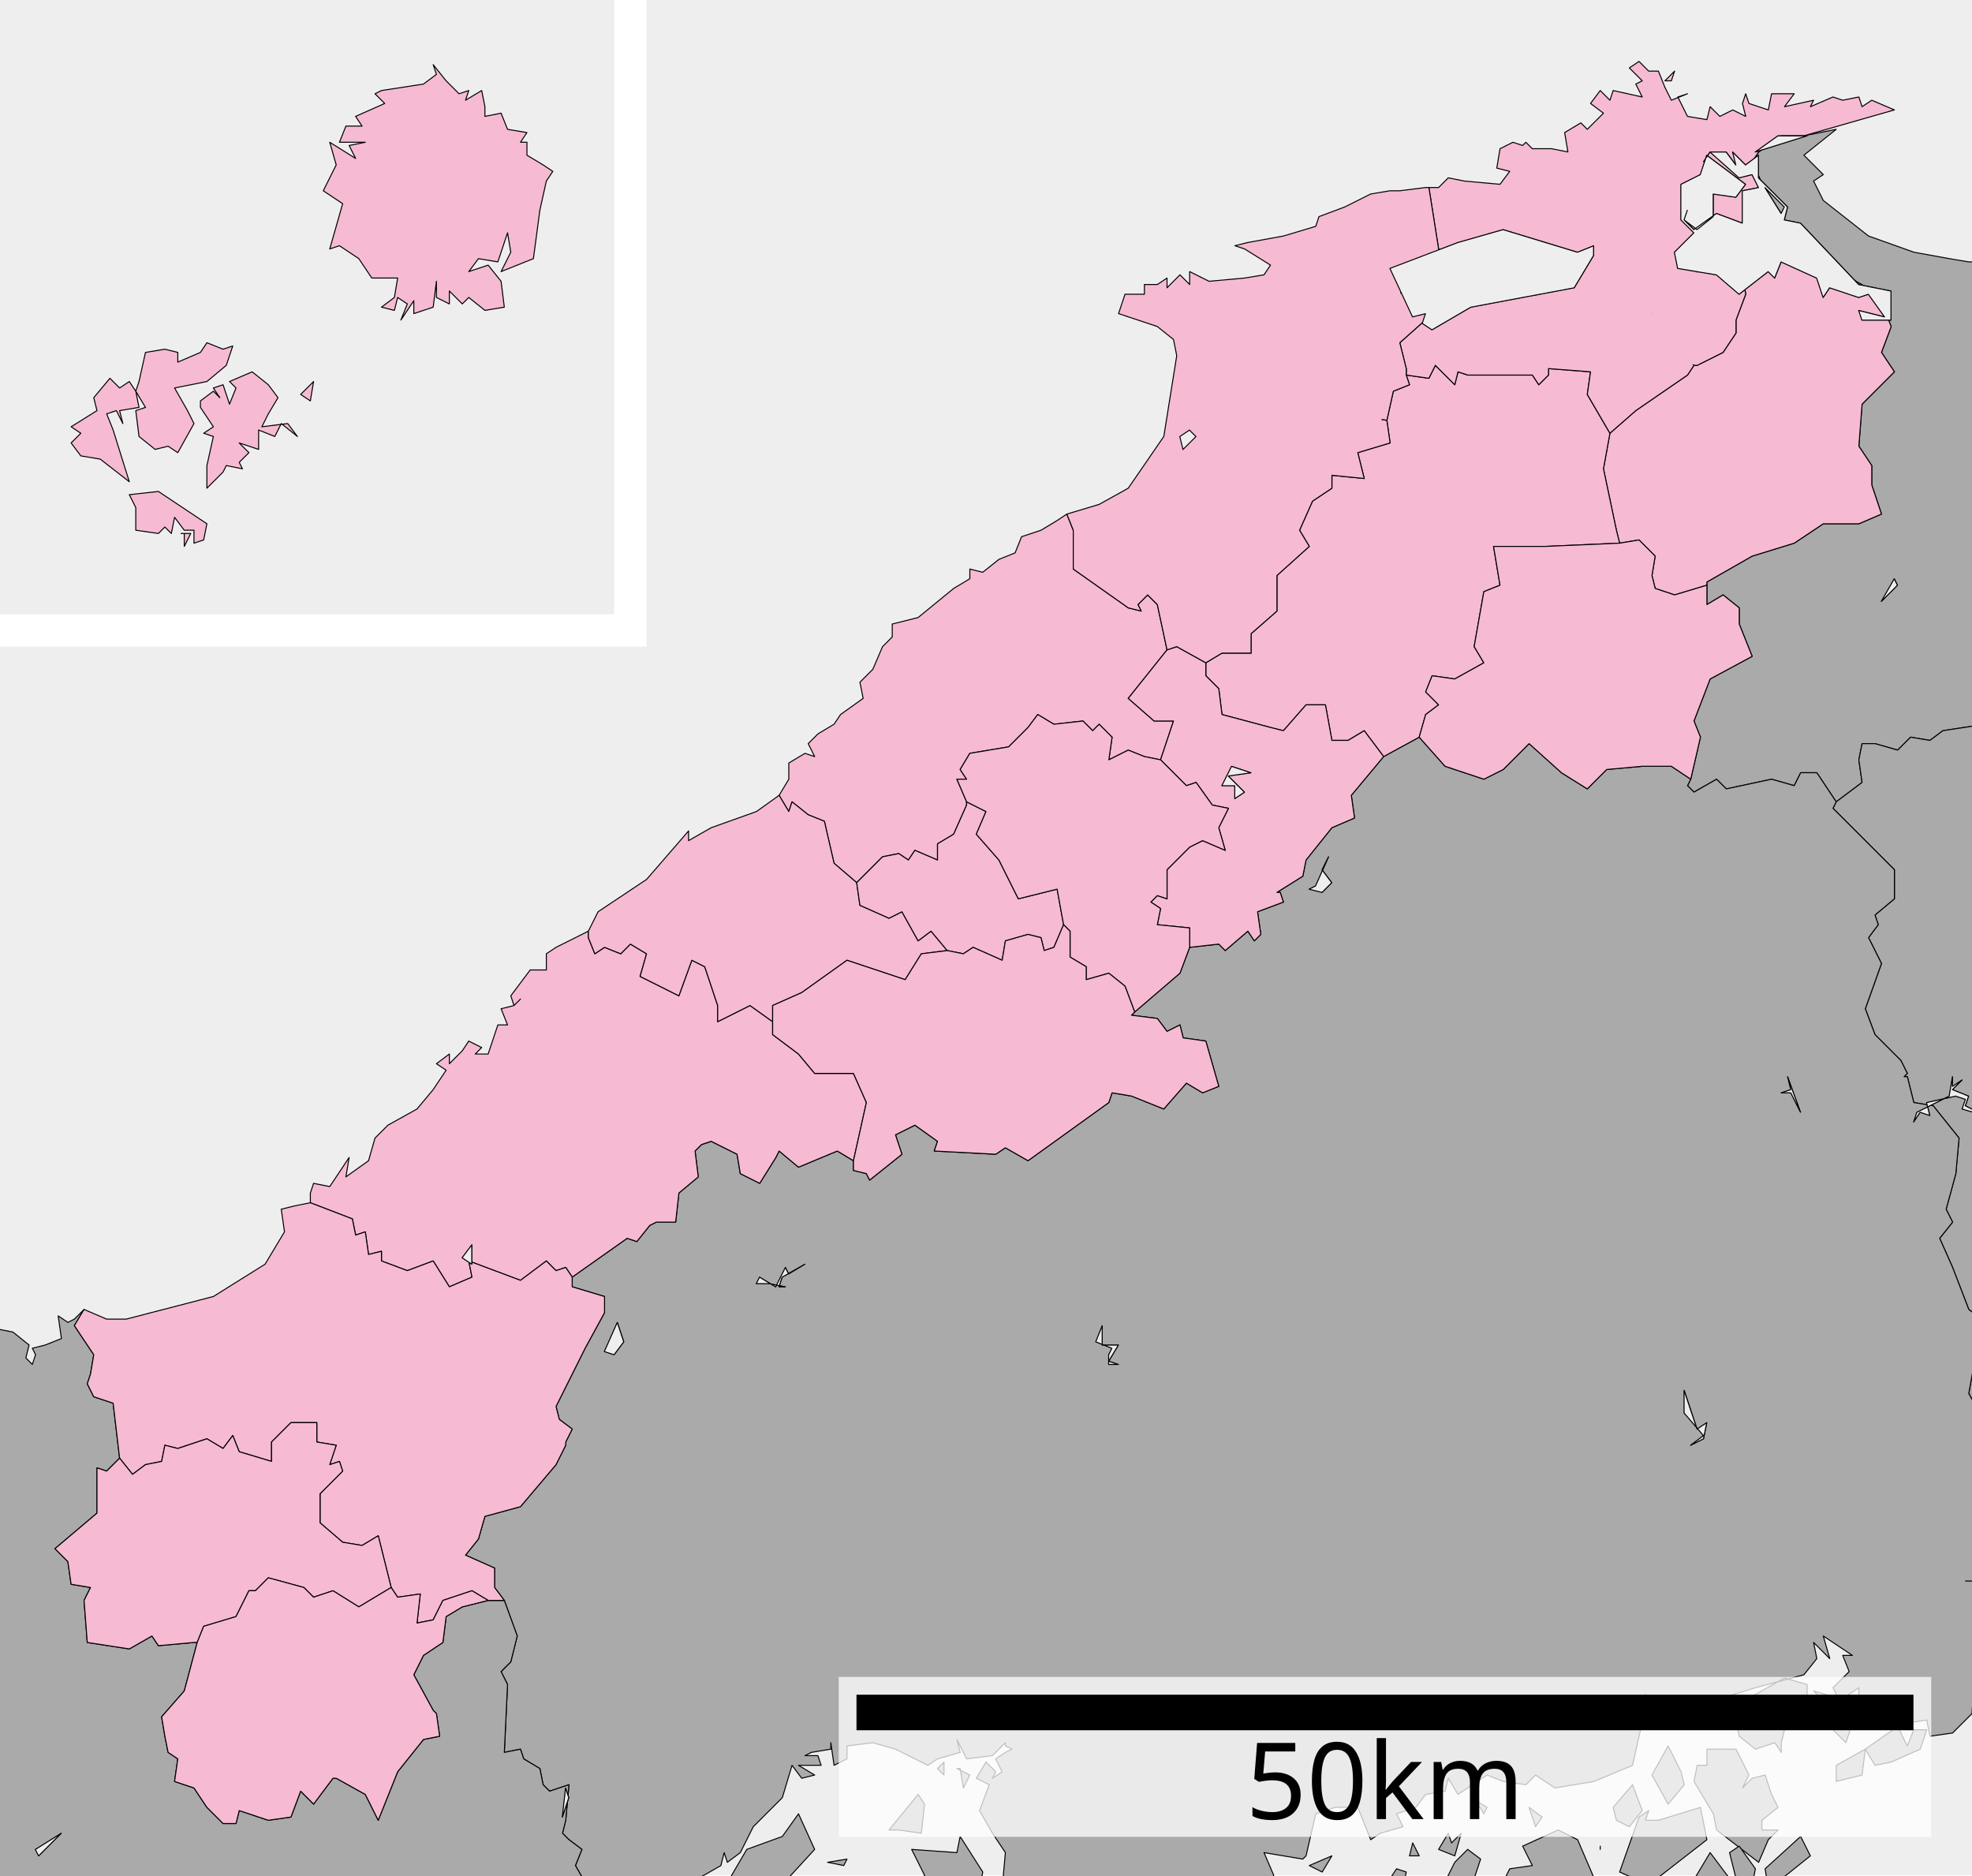
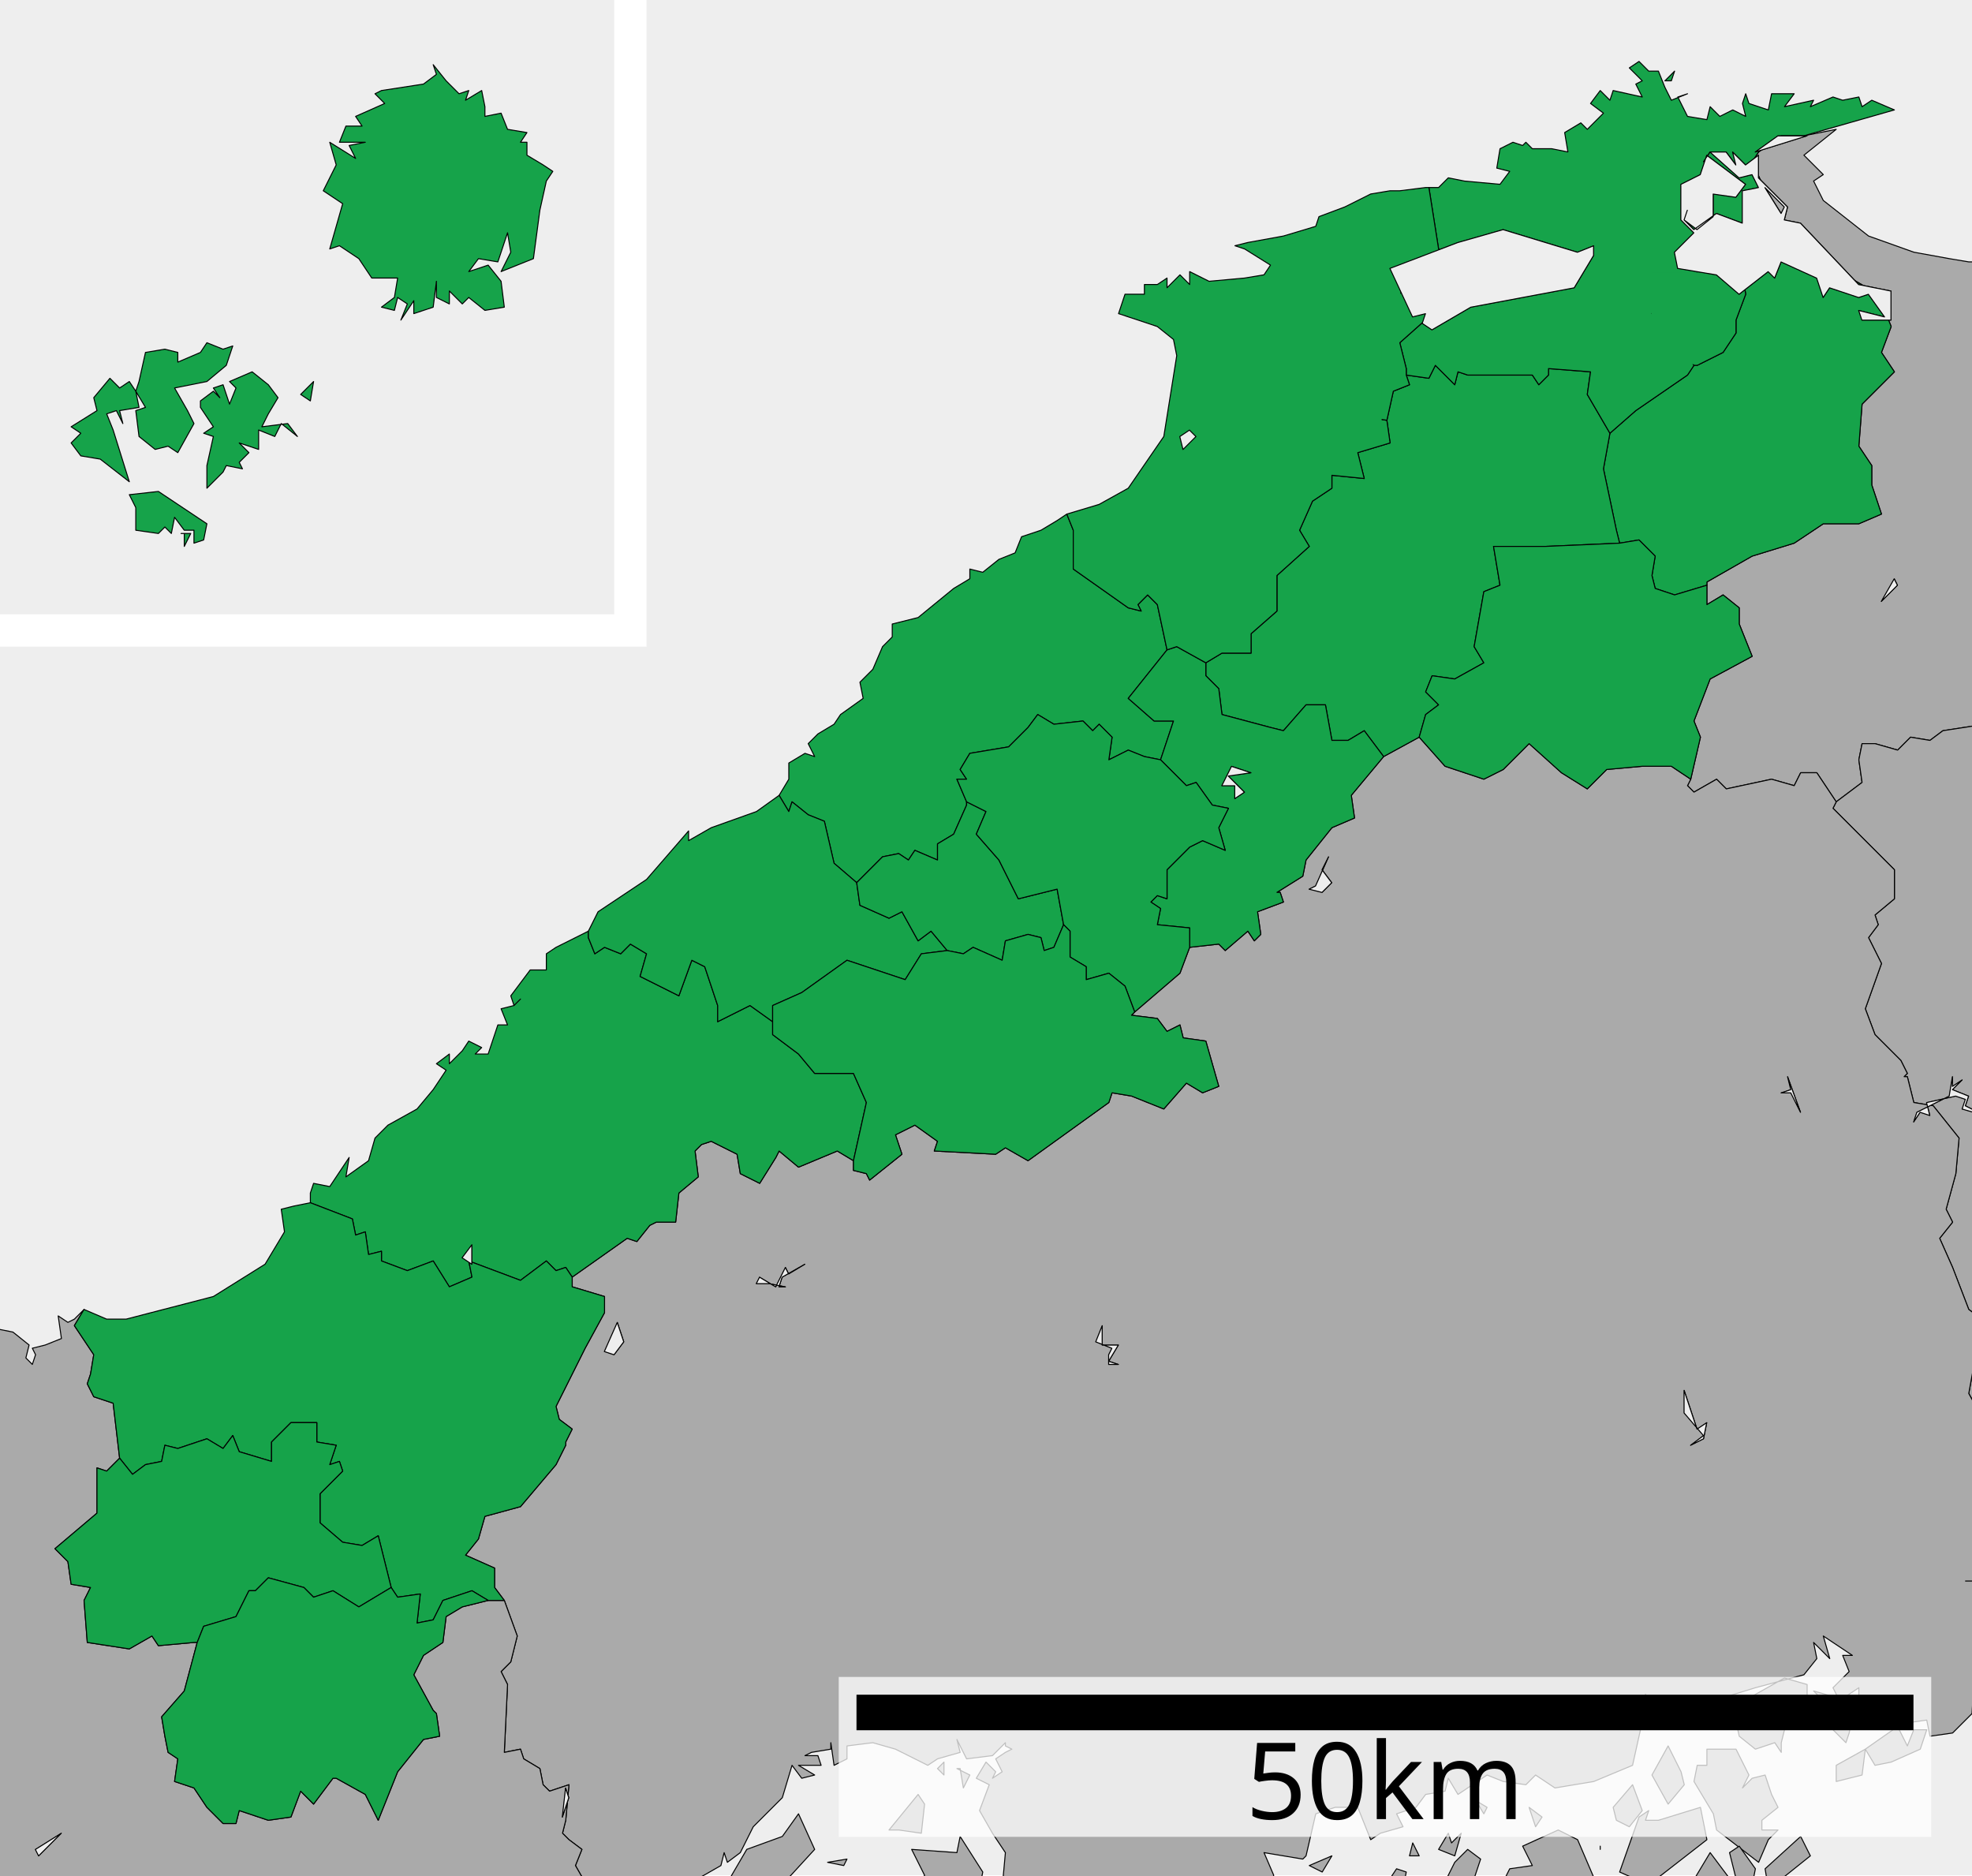
<svg xmlns="http://www.w3.org/2000/svg" xmlns:xlink="http://www.w3.org/1999/xlink" id="svg3270" version="1.1" height="374.886" width="394.277">
  <defs id="defs3438">
    <defs id="defs3400">
      <path id="32525" d="m 80,135 v -2 l 5,2 2,-4 5,4 -3,-4 -8,1 2,-4 3,-5 -3,-4 -5,-4 -7,3 2,2 -2,5 -2,-6 -3,1 2,3 -2,-2 -4,3 v 2 l 4,6 -3,2 3,1 -2,9 v 7 l 1,-1 4,-4 1,-2 5,1 -1,-2 3,-3 -3,-3 6,2 z m 13,-13 3,2 1,-6 z" />
      <path id="32526" d="m 22,137 3,4 6,1 9,7 -5,-16 -2,-5 3,-1 2,4 -1,-4 6,-1 -1,-5 3,5 -3,1 1,8 5,4 4,-1 3,2 5,-9 -2,-4 -4,-7 10,-2 6,-5 2,-6 -3,1 -5,-2 -2,3 -7,3 v -3 l -4,-1 -6,1 -2,9 -1,3 -2,-3 -3,2 -3,-3 -5,6 1,4 -8,5 3,2 z" />
      <path id="32527" d="m 57,164 h 3 v 4 l 3,-1 1,-5 -9,-6 -6,-4 -9,1 2,4 v 7 l 7,1 2,-2 2,2 1,-5 z m -1,1 h 1 v 4 l 2,-4 z" />
      <path id="32528" d="m 165,80 2,-15 2,-9 2,-3 -3,-2 -5,-3 v -4 h -2 l 2,-3 -6,-1 -2,-5 -5,1 v -3 l -1,-5 -5,3 1,-3 -3,1 -4,-4 -4,-5 1,3 -4,3 -13,2 -2,1 3,3 -9,4 2,3 h -5 l -2,5 h 4 4 l -5,1 2,4 -8,-5 2,7 -4,8 3,2 3,2 -4,14 3,-1 6,4 4,6 h 8 l -1,6 -4,3 4,1 1,-4 3,2 -2,5 4,-6 v 4 l 6,-2 1,-8 v 5 l 4,2 v -4 l 4,4 2,-2 5,4 6,-1 -1,-8 -4,-5 -6,2 3,-4 6,1 3,-9 1,6 -3,6 z" />
    </defs>
    <defs id="defs3278">
      <path id="31000" d="m 614,208 -3,-6 v -5 l 3,-2 z m 0,-127 h -1 -4 l -6,-1 -11,-2 -14,-5 -14,-11 -3,-6 3,-2 -6,-6 10,-8 -10,2 h -7 l -7,5 -2,3 9,20 v 1 l 1,1 10,8 19,11 4,10 -3,8 4,6 -10,10 -1,13 4,6 v 6 l 3,9 -7,3 h -11 l -9,6 -13,4 -14,8 v 1 6 l 5,-3 5,4 v 5 l 4,10 -13,7 -5,13 2,5 -3,13 -1,2 2,2 7,-4 3,3 14,-3 7,2 2,-4 h 5 l 6,9 8,-6 -1,-7 1,-5 h 4 l 7,2 4,-4 6,1 4,-3 13,-2 z" />
      <path id="33000" d="m 614,195 -3,2 v 5 l 3,6 z m 0,29 -13,2 -4,3 -6,-1 -4,4 -7,-2 h -4 l -1,5 1,7 -8,6 -1,2 19,19 v 9 l -6,5 1,3 -3,4 4,8 -5,14 3,8 8,8 2,4 -1,1 h 1 l 2,8 6,1 8,10 -1,11 -3,11 2,4 -4,5 4,9 5,13 4,3 1,1 z m 0,192 -3,4 -2,11 5,9 z" />
      <path id="34000" d="m 303,584 1,-5 -7,-11 -1,5 -14,-1 4,8 -2,4 z m -28,0 v -1 l -7,1 z m -12,0 -1,-3 -2,2 v 1 z m 192,0 3,-9 -4,-3 -4,4 -4,8 z m -15,0 v -2 l -2,2 z m -199,0 11,-12 -5,-11 -5,7 -11,4 -7,12 z m 193,0 1,-5 -3,-1 -2,3 3,3 z m -29,-7 4,2 3,-5 z m -144,0 1,-2 -6,1 z m 175,-3 h 3 l -2,-4 z m 12,-7 -3,5 5,2 2,-7 -3,3 z m 47,4 v 1 z m 33,-2 -2,-10 -13,4 h -4 l 1,-3 -3,2 -6,17 9,4 z m 86,-80 h -6 z m 0,-49 -5,-9 2,-11 3,-4 z m -401,144 1,-2 2,-1 7,-4 1,-4 1,3 4,-3 4,-8 9,-9 3,-10 3,4 4,-1 -5,-3 h 7 l -1,-3 h -4 l 2,-1 6,-1 v -2 l 1,7 4,-2 v -4 l 8,-1 7,2 6,3 4,2 3,-2 7,-2 -1,-4 3,6 8,-1 4,-4 v 1 l 2,1 -2,1 -3,2 2,4 -3,2 1,-2 -3,-3 -3,5 4,2 -3,8 4,7 4,6 -1,11 z m 185,0 -2,-3 -3,3 z m -5,0 1,-4 -3,-7 12,2 1,-1 3,-13 6,-2 h 7 l 4,10 3,-2 7,-2 -2,-4 6,-2 3,-4 6,-1 1,-4 3,5 9,-6 5,2 7,1 3,-3 6,4 12,-2 12,-5 4,-18 -3,-3 3,1 v -2 l 1,3 10,4 10,-5 13,-4 15,-4 4,-5 -1,-5 5,5 -2,-7 9,6 h -3 l 2,5 -5,5 2,4 6,-4 v 3 l 1,4 v -1 h 7 l 6,5 7,-1 1,5 7,-1 6,-6 1,-16 3,-2 V 409 l -1,-1 -4,-3 -5,-13 -4,-9 4,-5 -2,-4 3,-11 1,-11 -8,-10 -6,-1 -2,-8 h -1 l 1,-1 -2,-4 -8,-8 -3,-8 5,-14 -4,-8 3,-4 -1,-3 6,-5 v -9 l -19,-19 1,-2 -6,-9 h -5 l -2,4 -7,-2 -14,3 -3,-3 -7,4 -2,-2 1,-2 -6,-4 h -9 l -11,1 -6,6 -8,-5 -10,-9 -8,8 -6,3 -12,-4 -8,-9 -11,6 -10,12 1,7 -7,3 -8,10 -1,5 -8,5 h 1 l 1,3 -8,3 1,7 -2,2 -2,-3 -7,6 -2,-2 -9,1 -3,8 -14,12 -1,1 8,1 3,4 4,-2 1,4 7,1 4,14 -5,2 -5,-3 -7,8 -10,-4 -6,-1 -1,3 -25,18 -7,-4 -3,2 -19,-1 1,-3 -7,-5 -6,3 2,6 -10,8 -1,-2 -4,-1 v -3 l -5,-3 -12,5 -6,-5 -1,2 -5,8 -6,-3 -1,-6 -8,-4 -3,1 -2,2 1,8 -6,5 -1,9 h -6 l -2,1 -4,5 -3,-1 -17,12 v 3 l 10,3 v 5 l -6,11 -9,18 1,4 4,3 -2,4 v 1 l -3,6 -11,13 -11,3 -2,7 -4,5 9,4 v 6 l 3,4 4,11 -2,8 -3,3 2,4 -1,21 5,-1 1,3 5,3 1,5 2,2 6,-2 -1,11 -1,4 2,2 4,3 -2,5 4,7 z m -107,-26 -2,-3 -9,11 h 3 l 7,1 z m 218,7 4,-5 -3,-8 -6,7 1,4 z m -31,-6 2,6 2,-3 z m 75,-4 -2,-6 -4,1 -3,3 2,-4 -4,-8 h -5 -4 v 5 h -3 l -1,5 6,10 1,5 13,10 3,-7 3,-3 h -5 v -3 l 5,-4 z m -93,1 h 1 l 3,5 1,-2 z m 121,-7 1,-8 -9,5 v 5 z m -286,-2 2,2 v -4 z m 230,1 -4,-8 -5,9 5,9 5,-6 z m 60,-2 5,-1 9,-4 2,-6 h -4 l -2,5 -3,-6 -10,7 z m -284,1 h 1 l 1,6 2,-4 z m 276,-11 1,-5 -6,-1 -1,4 5,5 z m -12,-2 3,-1 -2,-1 z m -30,-3 3,3 h 4 l -2,-6 z m 84,-3 -3,2 h 3 z m -55,-2 v -5 l -7,-2 -16,9 2,9 5,4 6,-2 2,3 v -3 l 2,-8 z m 2,-3 1,1 3,4 3,-3 z" />
      <path id="35000" d="m 182,584 -4,-7 2,-5 -4,-3 -2,-2 1,-4 1,-11 -6,2 -2,-2 -1,-5 -5,-3 -1,-3 -5,1 1,-21 -2,-4 3,-3 2,-8 -4,-11 h -2 -3 l -8,2 -5,3 -1,8 -6,4 -3,6 6,11 1,1 1,7 -5,1 -8,10 -6,15 -4,-8 -9,-5 h -1 l -6,8 -4,-4 -3,8 -7,1 -9,-3 -1,4 h -4 l -5,-5 -4,-6 -6,-2 1,-7 -3,-2 -1,-5 -1,-6 7,-8 4,-15 h -1 l -11,1 -2,-3 -7,4 -13,-2 -1,-13 2,-4 -6,-1 -1,-7 -4,-4 13,-11 v -14 l 3,1 4,-4 -2,-17 -6,-2 -2,-4 1,-3 1,-6 -6,-9 3,-5 -3,3 -2,1 -3,-2 1,7 -5,2 -4,1 1,2 -1,3 -2,-2 1,-4 -5,-4 -5,-1 -3,4 v 169 z" />
      <path id="38000" d="m 497,584 1,-1 h -4 l -3,-7 -3,-7 -6,-3 -11,5 3,6 -7,1 -2,4 9,-1 v 3 z m 47,0 -1,-1 v 1 z m 7,0 -1,-2 10,-8 -3,-6 -11,10 1,6 z m -18,0 2,-3 -6,-8 -6,10 v 1 z m 2,-11 2,8 5,2 1,-5 -5,-7 z m -40,-1 z" />
      <path id="32201" d="m 551,70 -9,-20 2,-3 7,-5 h 7 l 28,-8 -7,-3 -3,2 -1,-3 -5,1 -3,-1 -7,3 1,-2 -9,2 3,-4 h -7 l -1,5 -6,-2 -1,-3 -1,3 1,4 -4,-2 -4,2 -3,-3 -1,4 -6,-1 -3,-6 3,-1 -5,2 -2,-4 -2,-5 h -3 l -3,-3 -3,2 4,4 -2,1 2,4 -9,-2 -1,3 -3,-3 -3,4 4,3 -5,5 -2,-2 -5,3 1,6 -5,-1 h -6 l -2,-2 -1,1 -3,-1 -4,2 -1,6 4,1 -3,4 -11,-1 -5,-1 -3,3 h -3 l 3,19 8,9 -2,4 -18,16 2,8 v 2 l 7,1 2,-4 6,6 1,-4 3,1 h 20 l 2,3 3,-3 v -2 l 13,1 -1,7 7,12 8,-7 16,-11 2,-3 -8,-12 -5,-4 3,-7 h 4 l 6,-1 2,-10 9,-1 3,1 z m -34,-45 1,-3 -3,3 z" />
      <path id="32202" d="m 264,359 4,-18 -4,-9 h -12 l -5,-6 -8,-6 v -4 l -7,-5 -10,5 v -5 l -4,-12 -4,-2 -4,11 -12,-6 2,-7 -5,-3 -3,3 -5,-2 -3,2 -2,-5 v -2 l -10,5 -3,2 v 5 h -5 l -3,4 -3,4 1,3 2,-2 -2,2 -4,1 2,5 h -3 l -3,9 h -4 l 2,-2 -4,-2 -2,3 -4,4 v -3 l -4,3 3,2 -4,6 -5,6 -9,5 -4,4 -2,7 -7,5 1,-6 -6,9 -5,-1 -1,3 v 3 l 13,5 1,5 3,-1 1,7 4,-1 v 3 l 8,3 8,-3 5,8 7,-3 -1,-5 16,6 8,-6 3,3 3,-1 2,3 17,-12 3,1 4,-5 2,-1 h 6 l 1,-9 6,-5 -1,-8 2,-2 3,-1 8,4 1,6 6,3 5,-8 1,-2 6,5 12,-5 z" />
      <path id="32203" d="m 409,101 10,-7 34,-8 -8,-9 -3,-19 h -1 l -8,1 h -3 l -6,1 -8,4 -8,3 -1,3 -10,3 -11,2 -4,1 3,1 8,5 -2,3 -6,1 -11,1 -6,-3 v 4 l -3,-3 -4,4 v -3 l -3,2 h -4 v 3 h -6 l -2,6 3,1 9,3 5,4 1,5 -4,25 -11,16 -9,5 -10,3 2,5 v 12 l 17,12 4,1 -1,-2 3,-3 3,3 3,14 3,-1 9,5 5,-3 h 9 v -6 l 8,-7 v -11 l 10,-9 -3,-5 4,-9 6,-4 v -4 l 10,1 -2,-8 10,-3 -1,-7 -25,-4 -3,-17 z" />
      <path id="32204" d="m 69,448 3,-4 2,5 10,3 v -6 l 6,-6 h 8 v 6 l 6,1 -2,6 3,-1 1,3 -7,7 v 9 l 7,6 6,1 5,-3 4,16 2,3 7,-1 -1,9 5,-1 3,-6 9,-3 5,3 h 3 2 l -3,-4 v -6 l -9,-4 4,-5 2,-7 11,-3 11,-13 3,-6 v -1 l 2,-4 -4,-3 -1,-4 9,-18 6,-11 v -5 l -10,-3 v -3 l -2,-3 -3,1 -3,-3 -8,6 -16,-6 1,5 -7,3 -5,-8 -8,3 -8,-3 v -3 l -4,1 -1,-7 -3,1 -1,-5 -13,-5 -5,1 -4,1 1,7 -6,10 -16,10 -27,7 h -6 l -7,-3 -3,5 6,9 -1,6 -1,3 2,4 6,2 2,17 4,5 4,-3 5,-1 1,-5 4,1 9,-3 z" />
      <path id="32205" d="m 361,201 -3,-14 -3,-3 -3,3 1,2 -4,-1 -17,-12 v -12 l -2,-5 -3,2 -5,3 -6,2 -2,5 -5,2 -5,4 -4,-1 v 3 l -5,3 -11,9 -8,2 v 4 l -3,3 -3,7 -4,4 1,5 -7,5 -2,3 -5,3 -3,3 2,4 -3,-1 -5,3 v 5 l -3,5 3,5 1,-3 5,4 5,2 3,13 7,6 8,-8 5,-1 3,2 2,-3 7,3 v -5 l 5,-3 4,-9 v -1 l -3,-7 h 3 l -2,-3 3,-5 12,-2 6,-6 3,-4 5,3 9,-1 3,3 2,-2 4,4 -1,7 6,-3 5,2 5,1 4,-12 h -6 l -8,-7 z" />
      <path id="32206" d="m 501,168 6,-1 5,5 -1,6 1,4 6,2 10,-3 v -1 l 14,-8 13,-4 9,-6 h 11 l 7,-3 -3,-9 v -6 l -4,-6 1,-13 10,-10 -4,-6 3,-8 -4,-10 -19,-11 -10,-8 -1,-1 v -1 l -13,9 2,12 -3,8 v 4 l -4,6 -8,4 h -1 l -2,3 -16,11 -8,7 -2,11 4,19 z" />
      <path id="32207" d="m 293,294 -5,-6 -4,3 -5,-9 -4,2 -9,-4 -1,-7 -7,-6 -3,-13 -5,-2 -5,-4 -1,3 -3,-5 -7,5 -14,5 -7,4 v -3 l -13,15 -15,10 -3,6 v 2 l 2,5 3,-2 5,2 3,-3 5,3 -2,7 12,6 4,-11 4,2 4,12 v 5 l 10,-5 7,5 v -5 l 9,-4 14,-10 18,6 5,-8 z" />
      <path id="32209" d="m 373,209 4,4 1,8 15,4 4,1 7,-8 h 6 l 2,11 h 5 l 5,-3 6,8 11,-6 2,-7 4,-3 -4,-4 2,-5 7,1 9,-5 -3,-5 3,-17 5,-2 -2,-12 h 16 l 23,-1 -1,-4 -4,-19 2,-11 -7,-12 1,-7 -13,-1 v 2 l -3,3 -2,-3 h -20 l -3,-1 -1,4 -6,-6 -2,4 -7,-1 1,3 -5,2 -2,9 1,7 -10,3 2,8 -10,-1 v 4 l -6,4 -4,9 3,5 -10,9 v 11 l -8,7 v 6 h -9 l -5,3 z" />
      <path id="32304" d="m 525,113 8,-4 4,-6 v -4 l 3,-8 -2,-12 -3,-1 -9,1 -2,10 -6,1 h -4 l -3,7 5,4 8,12 z" />
      <path id="32343" d="m 443,209 -2,5 4,4 -4,3 -2,7 8,9 12,4 6,-3 8,-8 10,9 8,5 6,-6 11,-1 h 9 l 6,4 3,-13 -2,-5 5,-13 13,-7 -4,-10 v -5 l -5,-4 -5,3 v -6 l -10,3 -6,-2 -1,-4 1,-6 -5,-5 -6,1 -23,1 h -16 l 2,12 -5,2 -3,17 3,5 -9,5 z" />
      <path id="32386" d="m 418,246 10,-12 -6,-8 -5,3 h -5 l -2,-11 h -6 l -7,8 -4,-1 -15,-4 -1,-8 -4,-4 v -4 l -9,-5 -3,1 -12,15 8,7 h 6 l -4,12 8,8 3,-1 5,7 5,1 -3,6 2,7 -7,-3 -4,2 -7,7 v 9 l -3,-1 -2,2 3,2 -1,5 10,1 v 6 l 9,-1 2,2 7,-6 2,3 2,-2 -1,-7 8,-3 -1,-3 h -1 l 8,-5 1,-5 8,-10 7,-3 z" />
      <path id="32401" d="m 435,116 v -2 l -2,-8 18,-16 2,-4 -34,8 -10,7 -8,8 3,17 25,4 2,-9 5,-2 z" />
      <path id="32441" d="m 329,286 -2,-11 -12,3 -6,-12 -7,-8 3,-7 -6,-3 v 1 l -4,9 -5,3 v 5 l -7,-3 -2,3 -3,-2 -5,1 -8,8 1,7 9,4 4,-2 5,9 4,-3 5,6 5,1 3,-2 9,4 1,-6 7,-2 4,1 1,4 3,-1 z" />
      <path id="32448" d="m 368,293 v -6 l -10,-1 1,-5 -3,-2 2,-2 3,1 v -9 l 7,-7 4,-2 7,3 -2,-7 3,-6 -5,-1 -5,-7 -3,1 -8,-8 -5,-1 -5,-2 -6,3 1,-7 -4,-4 -2,2 -3,-3 -9,1 -5,-3 -3,4 -6,6 -12,2 -3,5 2,3 h -3 l 3,7 6,3 -3,7 7,8 6,12 12,-3 2,11 2,2 v 8 l 5,3 v 4 l 7,-2 5,4 3,8 14,-12 z" />
      <path id="32449" d="m 372,338 5,-2 -4,-14 -7,-1 -1,-4 -4,2 -3,-4 -8,-1 1,-1 -3,-8 -5,-4 -7,2 v -4 l -5,-3 v -8 l -2,-2 -3,7 -3,1 -1,-4 -4,-1 -7,2 -1,6 -9,-4 -3,2 -5,-1 -8,1 -5,8 -18,-6 -14,10 -9,4 v 5 4 l 8,6 5,6 h 12 l 4,9 -4,18 v 3 l 4,1 1,2 10,-8 -2,-6 6,-3 7,5 -1,3 19,1 3,-2 7,4 25,-18 1,-3 6,1 10,4 7,-8 z" />
      <path id="32501" d="m 103,492 8,5 10,-6 -4,-16 -5,3 -6,-1 -7,-6 v -9 l 7,-7 -1,-3 -3,1 2,-6 -6,-1 v -6 h -8 l -6,6 v 6 l -10,-3 -2,-5 -3,4 -5,-3 -9,3 -4,-1 -1,5 -5,1 -4,3 -4,-5 -4,4 -3,-1 v 14 l -13,11 4,4 1,7 6,1 -2,4 1,13 13,2 7,-4 2,3 11,-1 h 1 l 2,-5 10,-3 4,-8 h 2 l 4,-4 11,3 3,3 z" />
      <path id="32505" d="m 50,531 1,6 1,5 3,2 -1,7 6,2 4,6 5,5 h 4 l 1,-4 9,3 7,-1 3,-8 4,4 6,-8 h 1 l 9,5 4,8 6,-15 8,-10 5,-1 -1,-7 -1,-1 -6,-11 3,-6 6,-4 1,-8 5,-3 8,-2 -5,-3 -9,3 -3,6 -5,1 1,-9 -7,1 -2,-3 -10,6 -8,-5 -6,2 -3,-3 -11,-3 -4,4 h -2 l -4,8 -10,3 -2,5 -4,15 z" />
    </defs>
  </defs>
  <rect style="fill:#ffffff;stroke-width:0.646" x="-6.464" y="-6.464" width="407.204" height="387.813" id="rect3302" />
  <rect x="-9.7686765e-09" y="-9.7686765e-09" width="394.277" height="374.886" id="rect3304" style="fill:#eeeeee;fill-opacity:1;stroke-width:0.646" />
  <g style="stroke:#000000;stroke-width:0.309;stroke-linejoin:round;stroke-miterlimit:4;stroke-dasharray:none" id="g3306" transform="scale(0.6463553)">
    <a id="a3308" style="fill:#aaaaaa;fill-opacity:1;stroke-width:0.309;stroke-miterlimit:4;stroke-dasharray:none">
      <use height="652" width="610" y="0" x="0" xlink:href="#31000" id="use3310" style="fill:#aaaaaa;fill-opacity:1;stroke-width:0.309;stroke-miterlimit:4;stroke-dasharray:none" />
    </a>
    <a id="a3312" style="fill:#aaaaaa;fill-opacity:1;stroke-width:0.309;stroke-miterlimit:4;stroke-dasharray:none">
      <use height="652" width="610" y="0" x="0" xlink:href="#33000" id="use3314" style="fill:#aaaaaa;fill-opacity:1;stroke-width:0.309;stroke-miterlimit:4;stroke-dasharray:none" />
    </a>
    <a id="a3316" style="fill:#aaaaaa;fill-opacity:1;stroke-width:0.309;stroke-miterlimit:4;stroke-dasharray:none">
      <use height="652" width="610" y="0" x="0" xlink:href="#34000" id="use3318" style="fill:#aaaaaa;fill-opacity:1;stroke-width:0.309;stroke-miterlimit:4;stroke-dasharray:none" />
    </a>
    <a id="a3320" style="fill:#aaaaaa;fill-opacity:1;stroke-width:0.309;stroke-miterlimit:4;stroke-dasharray:none">
      <use height="652" width="610" y="0" x="0" xlink:href="#35000" id="use3322" style="fill:#aaaaaa;fill-opacity:1;stroke-width:0.309;stroke-miterlimit:4;stroke-dasharray:none" />
    </a>
    <a id="a3324" style="fill:#aaaaaa;fill-opacity:1;stroke-width:0.309;stroke-miterlimit:4;stroke-dasharray:none">
      <use height="652" width="610" y="0" x="0" xlink:href="#38000" id="use3326" style="fill:#aaaaaa;fill-opacity:1;stroke-width:0.309;stroke-miterlimit:4;stroke-dasharray:none" />
    </a>
-     <a id="a3332" style="fill:#f6bad3;fill-opacity:1;stroke-width:0.309;stroke-miterlimit:4;stroke-dasharray:none">
-       <use height="652" width="610" y="0" x="0" xlink:href="#32202" id="use3334" style="fill:#f6bad3;fill-opacity:1;stroke-width:0.309;stroke-miterlimit:4;stroke-dasharray:none" />
+     <a id="a3332" style="fill:#16a34a;fill-opacity:1;stroke-width:0.309;stroke-miterlimit:4;stroke-dasharray:none">
+       <use height="652" width="610" y="0" x="0" xlink:href="#32202" id="use3334" style="fill:#16a34a;fill-opacity:1;stroke-width:0.309;stroke-miterlimit:4;stroke-dasharray:none" />
    </a>
-     <a id="a3340" style="fill:#f6bad3;fill-opacity:1;stroke-width:0.309;stroke-miterlimit:4;stroke-dasharray:none">
-       <use height="652" width="610" y="0" x="0" xlink:href="#32204" id="use3342" style="fill:#f6bad3;fill-opacity:1;stroke-width:0.309;stroke-miterlimit:4;stroke-dasharray:none" />
+     <a id="a3340" style="fill:#16a34a;fill-opacity:1;stroke-width:0.309;stroke-miterlimit:4;stroke-dasharray:none">
+       <use height="652" width="610" y="0" x="0" xlink:href="#32204" id="use3342" style="fill:#16a34a;fill-opacity:1;stroke-width:0.309;stroke-miterlimit:4;stroke-dasharray:none" />
    </a>
-     <a id="a3344" style="fill:#f6bad3;fill-opacity:1;stroke-width:0.309;stroke-miterlimit:4;stroke-dasharray:none">
-       <use height="652" width="610" y="0" x="0" xlink:href="#32205" id="use3346" style="fill:#f6bad3;fill-opacity:1;stroke-width:0.309;stroke-miterlimit:4;stroke-dasharray:none" />
+     <a id="a3344" style="fill:#16a34a;fill-opacity:1;stroke-width:0.309;stroke-miterlimit:4;stroke-dasharray:none">
+       <use height="652" width="610" y="0" x="0" xlink:href="#32205" id="use3346" style="fill:#16a34a;fill-opacity:1;stroke-width:0.309;stroke-miterlimit:4;stroke-dasharray:none" />
    </a>
-     <a id="a3348" style="fill:#f6bad3;fill-opacity:1;stroke-width:0.309;stroke-miterlimit:4;stroke-dasharray:none">
-       <use height="652" width="610" y="0" x="0" xlink:href="#32206" id="use3350" style="fill:#f6bad3;fill-opacity:1;stroke-width:0.309;stroke-miterlimit:4;stroke-dasharray:none" />
+     <a id="a3348" style="fill:#16a34a;fill-opacity:1;stroke-width:0.309;stroke-miterlimit:4;stroke-dasharray:none">
+       <use height="652" width="610" y="0" x="0" xlink:href="#32206" id="use3350" style="fill:#16a34a;fill-opacity:1;stroke-width:0.309;stroke-miterlimit:4;stroke-dasharray:none" />
    </a>
-     <a id="a3352" style="fill:#f6bad3;fill-opacity:1;stroke-width:0.309;stroke-miterlimit:4;stroke-dasharray:none">
-       <use height="652" width="610" y="0" x="0" xlink:href="#32207" id="use3354" style="fill:#f6bad3;fill-opacity:1;stroke-width:0.309;stroke-miterlimit:4;stroke-dasharray:none" />
+     <a id="a3352" style="fill:#16a34a;fill-opacity:1;stroke-width:0.309;stroke-miterlimit:4;stroke-dasharray:none">
+       <use height="652" width="610" y="0" x="0" xlink:href="#32207" id="use3354" style="fill:#16a34a;fill-opacity:1;stroke-width:0.309;stroke-miterlimit:4;stroke-dasharray:none" />
    </a>
-     <a id="a3356" style="fill:#f6bad3;fill-opacity:1;stroke-width:0.309;stroke-miterlimit:4;stroke-dasharray:none">
-       <use height="652" width="610" y="0" x="0" xlink:href="#32209" id="use3358" style="fill:#f6bad3;fill-opacity:1;stroke-width:0.309;stroke-miterlimit:4;stroke-dasharray:none" />
+     <a id="a3356" style="fill:#16a34a;fill-opacity:1;stroke-width:0.309;stroke-miterlimit:4;stroke-dasharray:none">
+       <use height="652" width="610" y="0" x="0" xlink:href="#32209" id="use3358" style="fill:#16a34a;fill-opacity:1;stroke-width:0.309;stroke-miterlimit:4;stroke-dasharray:none" />
    </a>
-     <a id="a3364" style="fill:#f6bad3;fill-opacity:1;stroke-width:0.309;stroke-miterlimit:4;stroke-dasharray:none">
-       <use height="652" width="610" y="0" x="0" xlink:href="#32343" id="use3366" style="fill:#f6bad3;fill-opacity:1;stroke-width:0.309;stroke-miterlimit:4;stroke-dasharray:none" />
+     <a id="a3364" style="fill:#16a34a;fill-opacity:1;stroke-width:0.309;stroke-miterlimit:4;stroke-dasharray:none">
+       <use height="652" width="610" y="0" x="0" xlink:href="#32343" id="use3366" style="fill:#16a34a;fill-opacity:1;stroke-width:0.309;stroke-miterlimit:4;stroke-dasharray:none" />
    </a>
-     <a id="a3368" style="fill:#f6bad3;fill-opacity:1;stroke-width:0.309;stroke-miterlimit:4;stroke-dasharray:none">
-       <use height="652" width="610" y="0" x="0" xlink:href="#32386" id="use3370" style="fill:#f6bad3;fill-opacity:1;stroke-width:0.309;stroke-miterlimit:4;stroke-dasharray:none" />
+     <a id="a3368" style="fill:#16a34a;fill-opacity:1;stroke-width:0.309;stroke-miterlimit:4;stroke-dasharray:none">
+       <use height="652" width="610" y="0" x="0" xlink:href="#32386" id="use3370" style="fill:#16a34a;fill-opacity:1;stroke-width:0.309;stroke-miterlimit:4;stroke-dasharray:none" />
    </a>
-     <a id="a3376" style="fill:#f6bad3;fill-opacity:1;stroke-width:0.309;stroke-miterlimit:4;stroke-dasharray:none">
-       <use height="652" width="610" y="0" x="0" xlink:href="#32441" id="use3378" style="fill:#f6bad3;fill-opacity:1;stroke-width:0.309;stroke-miterlimit:4;stroke-dasharray:none" />
+     <a id="a3376" style="fill:#16a34a;fill-opacity:1;stroke-width:0.309;stroke-miterlimit:4;stroke-dasharray:none">
+       <use height="652" width="610" y="0" x="0" xlink:href="#32441" id="use3378" style="fill:#16a34a;fill-opacity:1;stroke-width:0.309;stroke-miterlimit:4;stroke-dasharray:none" />
    </a>
-     <a id="a3380" style="fill:#f6bad3;fill-opacity:1;stroke-width:0.309;stroke-miterlimit:4;stroke-dasharray:none">
-       <use height="652" width="610" y="0" x="0" xlink:href="#32448" id="use3382" style="fill:#f6bad3;fill-opacity:1;stroke-width:0.309;stroke-miterlimit:4;stroke-dasharray:none" />
+     <a id="a3380" style="fill:#16a34a;fill-opacity:1;stroke-width:0.309;stroke-miterlimit:4;stroke-dasharray:none">
+       <use height="652" width="610" y="0" x="0" xlink:href="#32448" id="use3382" style="fill:#16a34a;fill-opacity:1;stroke-width:0.309;stroke-miterlimit:4;stroke-dasharray:none" />
    </a>
-     <a id="a3384" style="fill:#f6bad3;fill-opacity:1;stroke-width:0.309;stroke-miterlimit:4;stroke-dasharray:none">
-       <use height="652" width="610" y="0" x="0" xlink:href="#32449" id="use3386" style="fill:#f6bad3;fill-opacity:1;stroke-width:0.309;stroke-miterlimit:4;stroke-dasharray:none" />
+     <a id="a3384" style="fill:#16a34a;fill-opacity:1;stroke-width:0.309;stroke-miterlimit:4;stroke-dasharray:none">
+       <use height="652" width="610" y="0" x="0" xlink:href="#32449" id="use3386" style="fill:#16a34a;fill-opacity:1;stroke-width:0.309;stroke-miterlimit:4;stroke-dasharray:none" />
    </a>
-     <a id="a3388" style="fill:#f6bad3;fill-opacity:1;stroke-width:0.309;stroke-miterlimit:4;stroke-dasharray:none">
-       <use height="652" width="610" y="0" x="0" xlink:href="#32501" id="use3390" style="fill:#f6bad3;fill-opacity:1;stroke-width:0.309;stroke-miterlimit:4;stroke-dasharray:none" />
+     <a id="a3388" style="fill:#16a34a;fill-opacity:1;stroke-width:0.309;stroke-miterlimit:4;stroke-dasharray:none">
+       <use height="652" width="610" y="0" x="0" xlink:href="#32501" id="use3390" style="fill:#16a34a;fill-opacity:1;stroke-width:0.309;stroke-miterlimit:4;stroke-dasharray:none" />
    </a>
-     <a id="a3392" style="fill:#f6bad3;fill-opacity:1;stroke-width:0.309;stroke-miterlimit:4;stroke-dasharray:none">
-       <use height="652" width="610" y="0" x="0" xlink:href="#32505" id="use3394" style="fill:#f6bad3;fill-opacity:1;stroke-width:0.309;stroke-miterlimit:4;stroke-dasharray:none" />
+     <a id="a3392" style="fill:#16a34a;fill-opacity:1;stroke-width:0.309;stroke-miterlimit:4;stroke-dasharray:none">
+       <use height="652" width="610" y="0" x="0" xlink:href="#32505" id="use3394" style="fill:#16a34a;fill-opacity:1;stroke-width:0.309;stroke-miterlimit:4;stroke-dasharray:none" />
    </a>
    <a id="a7071" style="stroke-width:0.309;stroke-miterlimit:4;stroke-dasharray:none">
      <g id="g7065" style="stroke-width:0.309;stroke-miterlimit:4;stroke-dasharray:none">
-         <a id="a3328" style="fill:#f6bad3;fill-opacity:1;stroke-width:0.309;stroke-miterlimit:4;stroke-dasharray:none">
-           <use height="652" width="610" y="0" x="0" xlink:href="#32201" id="use3330" style="fill:#f6bad3;fill-opacity:1;stroke-width:0.309;stroke-miterlimit:4;stroke-dasharray:none" />
+         <a id="a3328" style="fill:#16a34a;fill-opacity:1;stroke-width:0.309;stroke-miterlimit:4;stroke-dasharray:none">
+           <use height="652" width="610" y="0" x="0" xlink:href="#32201" id="use3330" style="fill:#16a34a;fill-opacity:1;stroke-width:0.309;stroke-miterlimit:4;stroke-dasharray:none" />
        </a>
-         <use height="652" width="610" y="0" x="0" style="fill:#f6bad3;fill-opacity:1;stroke:#000000;stroke-width:0.309;stroke-miterlimit:4;stroke-dasharray:none;stroke-opacity:1" id="use3362" xlink:href="#32304" />
-         <rect style="fill:#f6bad3;fill-opacity:1;fill-rule:nonzero;stroke:none;stroke-width:0.309;stroke-miterlimit:4;stroke-dasharray:none" id="rect7062" width="14.614" height="28.401" x="510.804" y="84.256" />
+         <use height="652" width="610" y="0" x="0" style="fill:#16a34a;fill-opacity:1;stroke:#000000;stroke-width:0.309;stroke-miterlimit:4;stroke-dasharray:none;stroke-opacity:1" id="use3362" xlink:href="#32304" />
+         <rect style="fill:#16a34a;fill-opacity:1;fill-rule:nonzero;stroke:none;stroke-width:0.309;stroke-miterlimit:4;stroke-dasharray:none" id="rect7062" width="14.614" height="28.401" x="510.804" y="84.256" />
      </g>
    </a>
  </g>
  <path d="m 341.922,30.379 h 3.232 l 1.939,2.585 -0.646,-2.585 2.585,2.585 2.585,-1.939 v 4.524 l 5.817,5.817 -0.646,2.585 3.232,0.646 11.634,12.281 6.464,1.293 v 5.817 h -5.817 l -0.646,-1.939 5.171,1.293 -3.232,-4.524 -1.939,0.646 -5.817,-1.939 -1.293,1.939 -1.293,-3.878 -7.11,-3.232 -1.293,3.232 -1.293,-1.293 -5.817,4.524 -4.524,-3.878 -7.756,-1.293 -0.646,-3.232 3.878,-3.878 -2.585,-2.585 v -7.11 l 3.878,-1.939 1.293,-3.878 7.756,5.817 -1.939,2.585 -4.524,-0.646 v 4.524 l -3.232,2.585 -2.585,-1.939 0.646,-1.939 -0.646,1.939 1.939,1.939 4.524,-3.232 5.171,1.939 v -6.464 l 3.232,-0.646 -1.293,-2.585 -2.585,0.646 -5.817,-5.171 -1.293,1.939 z m 10.988,7.11 3.232,5.171 0.646,-1.293 z m -1.939,-7.11 4.524,-3.232 h 5.817 z m 25.208,89.843 2.585,-4.524 0.646,1.293 z m -84.673,-71.745 9.049,-2.585 14.866,4.524 3.232,-1.293 v 1.939 l -3.878,6.464 -20.683,3.878 -7.756,4.524 -1.939,-1.293 0.646,-1.939 -2.585,0.646 -4.524,-9.695 z m -53.647,37.489 1.293,1.293 -2.585,2.585 -0.646,-2.585 z M 94.368,248.847 v 3.878 l -1.939,-1.293 z m 151.894,-95.661 3.878,1.293 -4.524,0.646 3.232,3.232 -1.939,1.293 v -2.585 h -2.585 z m 150.601,69.806 -4.524,-1.293 0.646,-1.939 -1.939,-0.646 -5.817,1.293 0.646,2.585 -1.939,-0.646 -1.293,1.939 0.646,-1.939 6.464,-3.232 0.646,-3.878 v 1.939 l 1.939,-1.293 -1.939,1.939 3.232,1.293 -0.646,1.939 z m -58.818,65.928 2.585,-1.939 -3.878,-4.524 v -4.524 l 2.585,7.756 1.939,-1.293 -0.646,3.232 z m 20.037,-70.453 h -1.939 l 1.939,-0.646 -0.646,-2.585 2.585,7.11 z m -95.014,-41.367 2.585,-5.817 -1.293,2.585 1.939,2.585 -1.939,1.939 -2.585,-0.646 z M 117.637,377.472 v -1.293 z m -3.878,-18.098 -1.293,3.878 0.646,-5.817 z m 107.941,-88.551 0.646,-1.293 -3.232,-1.293 1.293,-3.232 v 3.878 h 3.232 l -1.939,3.232 1.939,0.646 h -1.939 z m -67.867,-14.22 h -2.585 l 0.646,-1.293 3.232,1.939 1.939,-3.878 0.646,1.293 3.232,-1.939 -4.524,2.585 -0.646,1.939 h 1.293 z m -30.379,7.756 1.293,3.878 -1.939,2.585 -1.939,-0.646 z M 12.281,366.483 7.756,371.008 7.11,369.715 Z" id="path3396" style="fill:#eeeeee;fill-opacity:1;stroke:#000000;stroke-width:0.129;stroke-linejoin:round" />
  <rect style="fill:#ffffff;stroke-width:0.646" x="-6.464" y="-6.464" width="135.735" height="135.735" id="rect3406" />
  <rect x="-9.7686765e-09" y="-9.7686765e-09" width="122.808" height="122.808" id="rect3408" style="fill:#eeeeee;fill-opacity:1;stroke-width:0.646" />
  <g style="stroke:#000000;stroke-width:0.309;stroke-linejoin:round;stroke-miterlimit:4;stroke-dasharray:none" id="g3410" transform="scale(0.6463553)">
-     <a id="a3412" style="fill:#f6bad3;fill-opacity:1;stroke-width:0.309;stroke-miterlimit:4;stroke-dasharray:none">
-       <use height="652" width="610" y="0" x="0" xlink:href="#32525" id="use3414" style="fill:#f6bad3;fill-opacity:1;stroke-width:0.309;stroke-miterlimit:4;stroke-dasharray:none" />
+     <a id="a3412" style="fill:#16a34a;fill-opacity:1;stroke-width:0.309;stroke-miterlimit:4;stroke-dasharray:none">
+       <use height="652" width="610" y="0" x="0" xlink:href="#32525" id="use3414" style="fill:#16a34a;fill-opacity:1;stroke-width:0.309;stroke-miterlimit:4;stroke-dasharray:none" />
    </a>
-     <a id="a3416" style="fill:#f6bad3;fill-opacity:1;stroke-width:0.309;stroke-miterlimit:4;stroke-dasharray:none">
-       <use height="652" width="610" y="0" x="0" xlink:href="#32526" id="use3418" style="fill:#f6bad3;fill-opacity:1;stroke-width:0.309;stroke-miterlimit:4;stroke-dasharray:none" />
+     <a id="a3416" style="fill:#16a34a;fill-opacity:1;stroke-width:0.309;stroke-miterlimit:4;stroke-dasharray:none">
+       <use height="652" width="610" y="0" x="0" xlink:href="#32526" id="use3418" style="fill:#16a34a;fill-opacity:1;stroke-width:0.309;stroke-miterlimit:4;stroke-dasharray:none" />
    </a>
-     <a id="a3420" style="fill:#f6bad3;fill-opacity:1;stroke-width:0.309;stroke-miterlimit:4;stroke-dasharray:none">
-       <use height="652" width="610" y="0" x="0" xlink:href="#32527" id="use3422" style="fill:#f6bad3;fill-opacity:1;stroke-width:0.309;stroke-miterlimit:4;stroke-dasharray:none" />
+     <a id="a3420" style="fill:#16a34a;fill-opacity:1;stroke-width:0.309;stroke-miterlimit:4;stroke-dasharray:none">
+       <use height="652" width="610" y="0" x="0" xlink:href="#32527" id="use3422" style="fill:#16a34a;fill-opacity:1;stroke-width:0.309;stroke-miterlimit:4;stroke-dasharray:none" />
    </a>
-     <a id="a3424" style="fill:#f6bad3;fill-opacity:1;stroke-width:0.309;stroke-miterlimit:4;stroke-dasharray:none">
-       <use height="652" width="610" y="0" x="0" xlink:href="#32528" id="use3426" style="fill:#f6bad3;fill-opacity:1;stroke-width:0.309;stroke-miterlimit:4;stroke-dasharray:none" />
+     <a id="a3424" style="fill:#16a34a;fill-opacity:1;stroke-width:0.309;stroke-miterlimit:4;stroke-dasharray:none">
+       <use height="652" width="610" y="0" x="0" xlink:href="#32528" id="use3426" style="fill:#16a34a;fill-opacity:1;stroke-width:0.309;stroke-miterlimit:4;stroke-dasharray:none" />
    </a>
  </g>
  <g id="g26" transform="matrix(0.8879395,0,0,0.8879395,-88.92143,331.6895)">
    <rect fill="#ffffff" opacity="0.75" x="289" y="4" width="246" height="36" id="rect28" />
    <rect fill="#000000" x="293" y="8" width="238" height="8" id="rect30" />
    <text fill="#000000" text-anchor="middle" font-size="24px" font-family="sans-serif" x="412" y="36" id="text32" style="line-height:0%">50km</text>
  </g>
  <a style="stroke-width:0.309;stroke-miterlimit:4;stroke-dasharray:none" transform="matrix(0.6463553,0,0,0.6463553,0,0.5551235)" id="a3342">
    <g style="stroke-width:0.309;stroke-miterlimit:4;stroke-dasharray:none" id="g3332">
      <a id="a7038" style="stroke:#000000;stroke-width:0.309;stroke-linejoin:round;stroke-miterlimit:4;stroke-dasharray:none" transform="translate(0,-0.858852)">
        <g style="stroke-width:0.309;stroke-miterlimit:4;stroke-dasharray:none" id="g7031">
-           <a id="a3336" style="fill:#f6bad3;fill-opacity:1;stroke-width:0.309;stroke-miterlimit:4;stroke-dasharray:none">
-             <use height="652" width="610" y="0" x="0" xlink:href="#32203" id="use3338" style="fill:#f6bad3;fill-opacity:1;stroke-width:0.309;stroke-miterlimit:4;stroke-dasharray:none" />
+           <a id="a3336" style="fill:#16a34a;fill-opacity:1;stroke-width:0.309;stroke-miterlimit:4;stroke-dasharray:none">
+             <use height="652" width="610" y="0" x="0" xlink:href="#32203" id="use3338" style="fill:#16a34a;fill-opacity:1;stroke-width:0.309;stroke-miterlimit:4;stroke-dasharray:none" />
          </a>
-           <a id="a3372" style="fill:#f6bad3;fill-opacity:1;stroke-width:0.309;stroke-miterlimit:4;stroke-dasharray:none">
-             <use height="652" width="610" y="0" x="0" xlink:href="#32401" id="use3374" style="fill:#f6bad3;fill-opacity:1;stroke-width:0.309;stroke-miterlimit:4;stroke-dasharray:none" />
+           <a id="a3372" style="fill:#16a34a;fill-opacity:1;stroke-width:0.309;stroke-miterlimit:4;stroke-dasharray:none">
+             <use height="652" width="610" y="0" x="0" xlink:href="#32401" id="use3374" style="fill:#16a34a;fill-opacity:1;stroke-width:0.309;stroke-miterlimit:4;stroke-dasharray:none" />
          </a>
-           <rect style="fill:#f6bad3;fill-opacity:1;fill-rule:nonzero;stroke:none;stroke-width:0.309;stroke-miterlimit:4;stroke-dasharray:none" id="rect7021" width="30.793" height="31.476" x="396.588" y="104.221" />
+           <rect style="fill:#16a34a;fill-opacity:1;fill-rule:nonzero;stroke:none;stroke-width:0.309;stroke-miterlimit:4;stroke-dasharray:none" id="rect7021" width="30.793" height="31.476" x="396.588" y="104.221" />
        </g>
      </a>
-       <rect y="89.61" x="404.575" height="15.013" width="28.564" id="rect3323" style="fill:#f6bad3;fill-opacity:1;fill-rule:nonzero;stroke:none;stroke-width:0.309;stroke-miterlimit:4;stroke-dasharray:none" />
+       <rect y="89.61" x="404.575" height="15.013" width="28.564" id="rect3323" style="fill:#16a34a;fill-opacity:1;fill-rule:nonzero;stroke:none;stroke-width:0.309;stroke-miterlimit:4;stroke-dasharray:none" />
    </g>
  </a>
  <path d="m 341.881,30.394 h 3.232 l 1.939,2.585 -0.646,-2.585 2.585,2.585 2.585,-1.939 v 4.524 l 5.817,5.817 -0.646,2.585 3.232,0.646 11.634,12.281 6.464,1.293 v 5.817 H 372.26 l -0.646,-1.939 5.171,1.293 -3.232,-4.524 -1.939,0.646 -5.817,-1.939 -1.293,1.939 -1.293,-3.878 -7.11,-3.232 -1.293,3.232 -1.293,-1.293 -5.817,4.524 -4.524,-3.878 -7.756,-1.293 -0.646,-3.232 3.878,-3.878 -2.585,-2.585 v -7.11 l 3.878,-1.939 1.293,-3.878 7.756,5.817 -1.939,2.585 -4.524,-0.646 v 4.524 l -3.232,2.585 -2.585,-1.939 0.646,-1.939 -0.646,1.939 1.939,1.939 4.524,-3.232 5.171,1.939 v -6.464 l 3.232,-0.646 -1.293,-2.585 -2.585,0.646 -5.817,-5.171 -1.293,1.939 z m 10.988,7.11 3.232,5.171 0.646,-1.293 z m -1.939,-7.11 4.524,-3.232 h 5.817 z m 25.208,89.843 2.585,-4.524 0.646,1.293 z m -84.673,-71.745 9.049,-2.585 14.866,4.524 3.232,-1.293 v 1.939 l -3.878,6.464 -20.683,3.878 -7.756,4.524 -1.939,-1.293 0.646,-1.939 -2.585,0.646 -4.524,-9.695 z m -53.647,37.489 1.293,1.293 -2.585,2.585 -0.646,-2.585 z M 94.327,248.862 v 3.878 l -1.939,-1.293 z m 151.894,-95.661 3.878,1.293 -4.524,0.646 3.232,3.232 -1.939,1.293 v -2.585 h -2.585 z m 150.601,69.806 -4.524,-1.293 0.646,-1.939 -1.939,-0.646 -5.817,1.293 0.646,2.585 -1.939,-0.646 -1.293,1.939 0.646,-1.939 6.464,-3.232 0.646,-3.878 v 1.939 l 1.939,-1.293 -1.939,1.939 3.232,1.293 -0.646,1.939 z m -58.818,65.928 2.585,-1.939 -3.878,-4.524 v -4.524 l 2.585,7.756 1.939,-1.293 -0.646,3.232 z m 20.037,-70.453 h -1.939 l 1.939,-0.646 -0.646,-2.585 2.585,7.11 z m -95.014,-41.367 2.585,-5.817 -1.293,2.585 1.939,2.585 -1.939,1.939 -2.585,-0.646 z M 117.596,377.487 v -1.293 z m -3.878,-18.098 -1.293,3.878 0.646,-5.817 z m 107.941,-88.551 0.646,-1.293 -3.232,-1.293 1.293,-3.232 v 3.878 h 3.232 l -1.939,3.232 1.939,0.646 h -1.939 z M 153.792,256.618 h -2.585 l 0.646,-1.293 3.232,1.939 1.939,-3.878 0.646,1.293 3.232,-1.939 -4.524,2.585 -0.646,1.939 h 1.293 z m -30.379,7.756 1.293,3.878 -1.939,2.585 -1.939,-0.646 z M 12.24,366.499 7.716,371.023 7.069,369.731 Z" id="path3396-1" style="fill:#eeeeee;fill-opacity:1;stroke:#000000;stroke-width:0.2;stroke-linejoin:round;stroke-miterlimit:4;stroke-dasharray:none" />
</svg>
